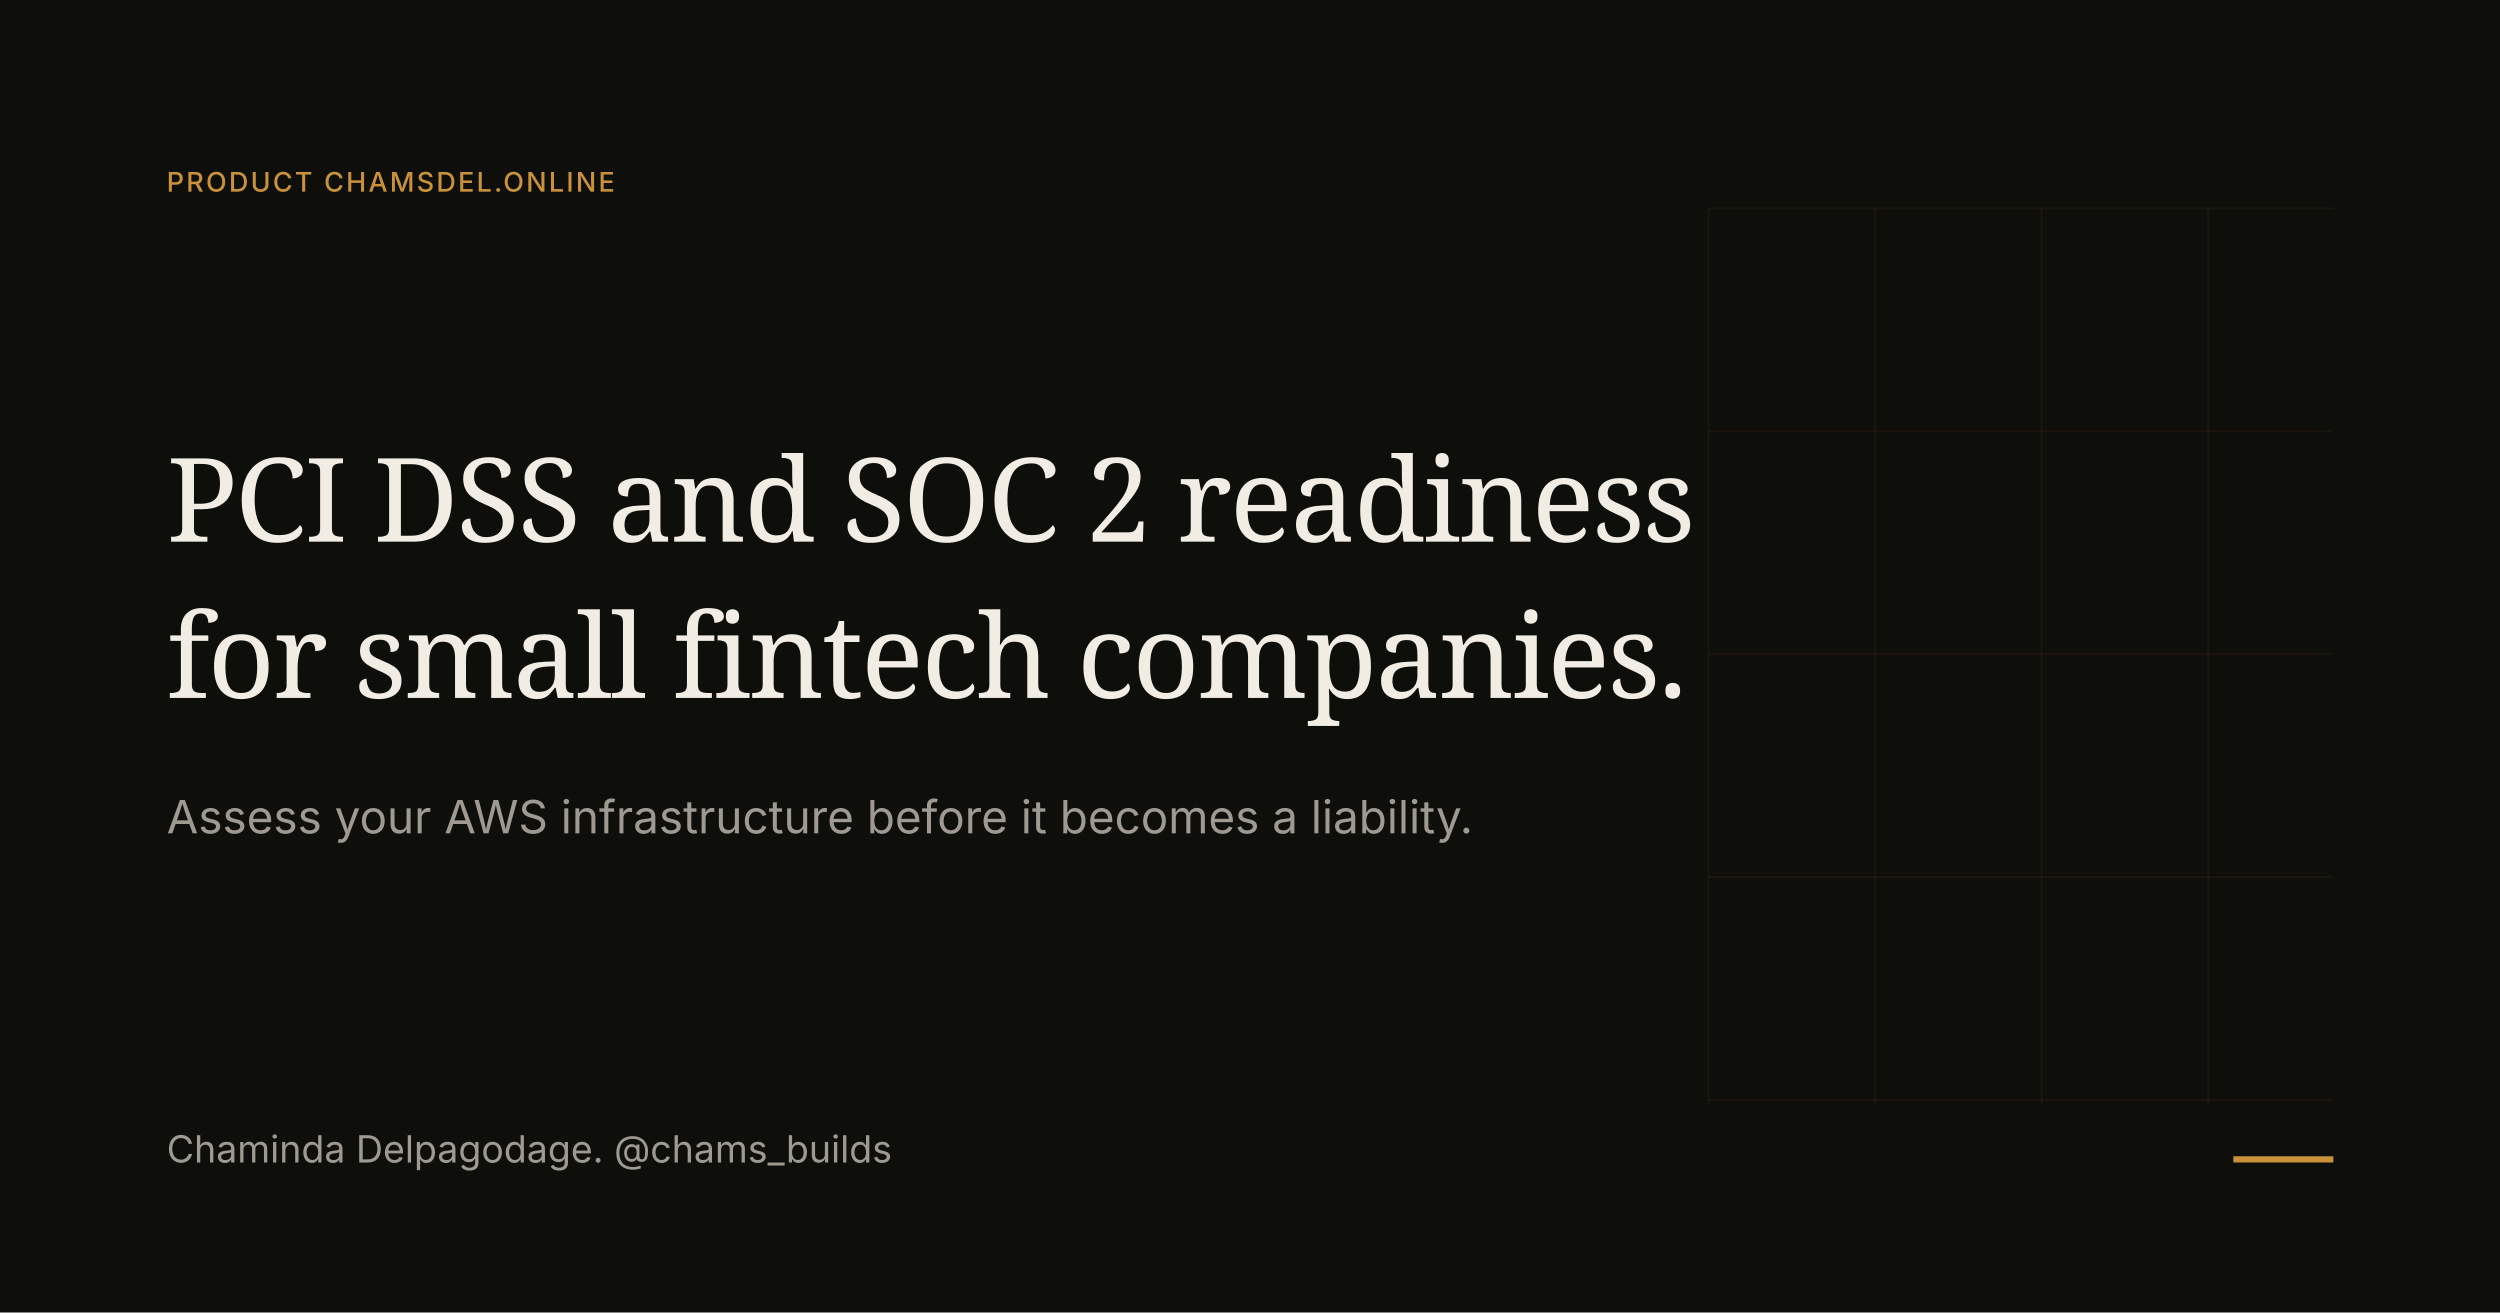
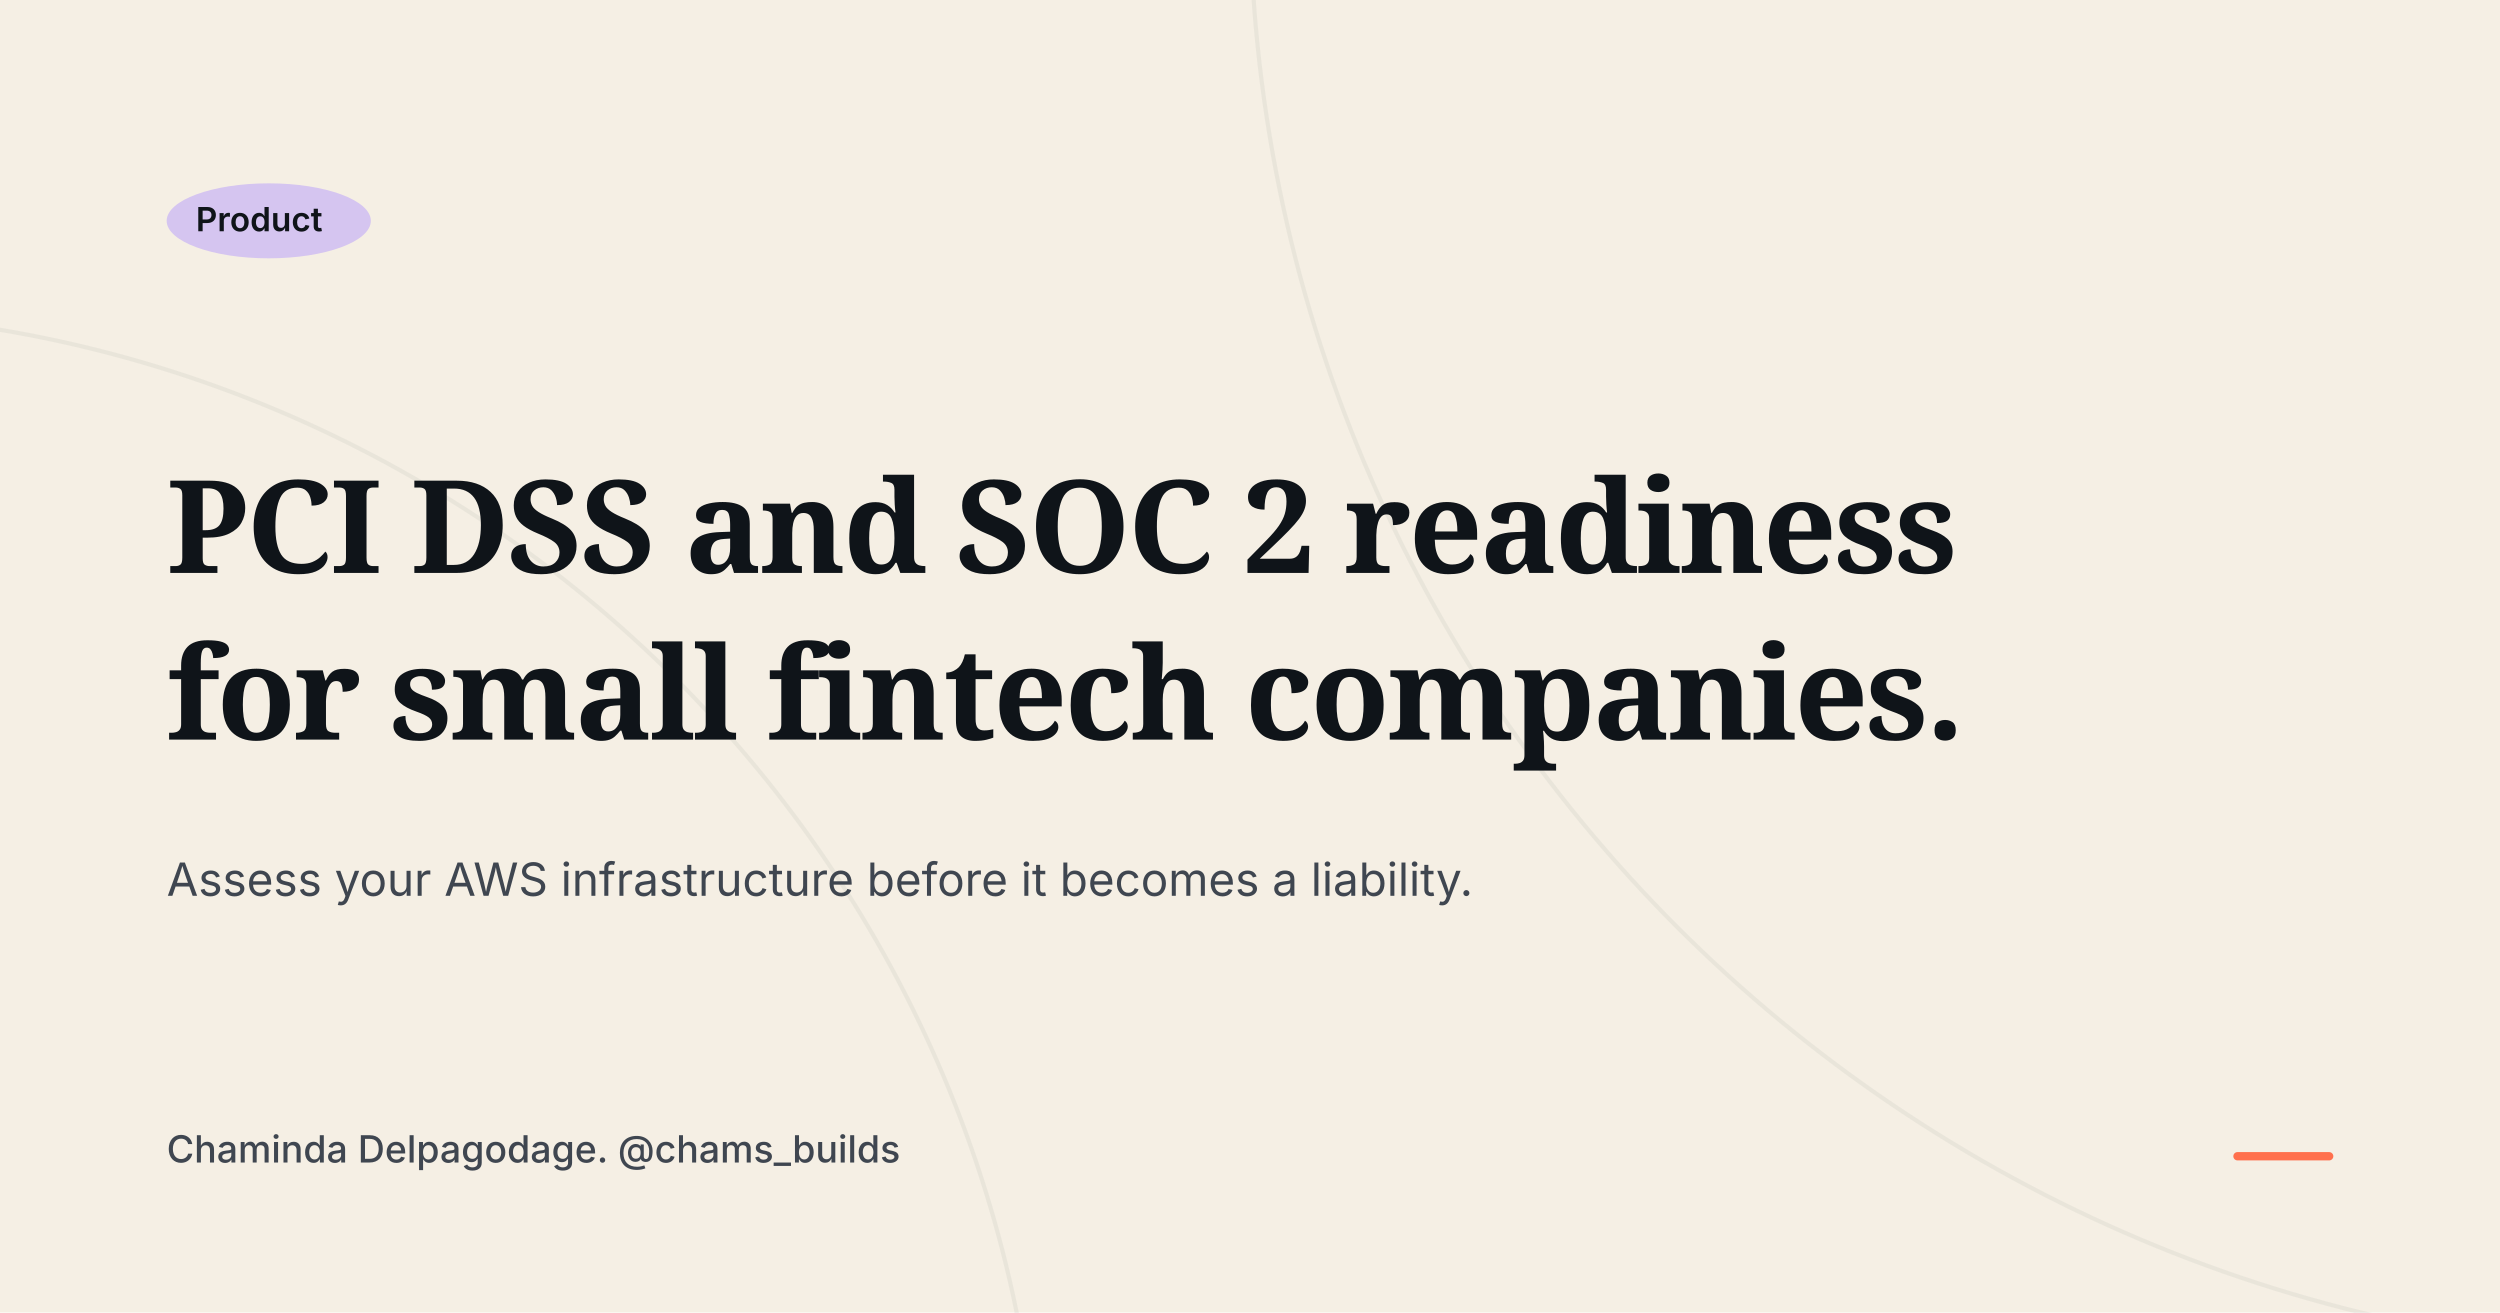
<svg xmlns="http://www.w3.org/2000/svg" width="1200" height="630" viewBox="0 0 1200 630">
  <defs>
    <style>
-       .bg      { fill: #0E0E0B; }
-       .label   { font-family: 'Inter', sans-serif; font-weight: 500; font-size: 13px; fill: #C8913A; letter-spacing: 1.04px; }
-       .headline{ font-family: 'Lora', Georgia, serif; font-weight: 400; font-size: 56px; fill: #F2EDE4; letter-spacing: -1px; }
-       .sub     { font-family: 'Inter', sans-serif; font-weight: 400; font-size: 22px; fill: #9E9A91; }
-       .byline  { font-family: 'Inter', sans-serif; font-weight: 400; font-size: 18px; fill: #9E9A91; }
-       .bar     { fill: #C8913A; }
-       .grid    { stroke: rgba(200,145,58,0.06); stroke-width: 1; fill: none; }
+       .bg      { fill: #F5EFE4; }
+       .pill    { fill: #D5C5F0; }
+       .label   { font-family: 'Inter', sans-serif; font-weight: 600; font-size: 16px; fill: #0F1419; }
+       .headline{ font-family: 'Fraunces', 'Lora', Georgia, serif; font-weight: 600; font-size: 62px; fill: #0F1419; letter-spacing: -1.2px; }
+       .sub     { font-family: 'Inter', sans-serif; font-weight: 400; font-size: 22px; fill: #3F4650; }
+       .byline  { font-family: 'Inter', sans-serif; font-weight: 500; font-size: 18px; fill: #3F4650; }
+       .bar     { fill: #FF704D; }
+       .curve   { stroke: rgba(15,20,25,0.05); stroke-width: 2; fill: none; }
    </style>
  </defs>
  <rect class="bg" width="1200" height="630" />
-   <g class="grid" transform="translate(820,100)">
-     <line x1="0" y1="0" x2="0" y2="430" />
-     <line x1="80" y1="0" x2="80" y2="430" />
-     <line x1="160" y1="0" x2="160" y2="430" />
-     <line x1="240" y1="0" x2="240" y2="430" />
-     <line x1="0" y1="0" x2="300" y2="0" />
-     <line x1="0" y1="107" x2="300" y2="107" />
-     <line x1="0" y1="214" x2="300" y2="214" />
-     <line x1="0" y1="321" x2="300" y2="321" />
-     <line x1="0" y1="428" x2="300" y2="428" />
+   <circle class="curve" cx="1300" cy="-50" r="700" />
+   <circle class="curve" cx="-100" cy="750" r="600" />
+   <g transform="translate(80,88)">
+     <rect class="pill" x="0" y="0" rx="999" ry="999" width="98" height="36" />
+     <text class="label" x="14" y="23">Product</text>
  </g>
-   <text class="label" x="80" y="92">PRODUCT  CHAMSDEL.ONLINE</text>
-   <text class="headline" x="80" y="260">PCI DSS and SOC 2 readiness</text>
-   <text class="headline" x="80" y="335">for small fintech companies.</text>
-   <text class="sub" x="80" y="400">Assess your AWS infrastructure before it becomes a liability.</text>
+   <text class="headline" x="80" y="275">PCI DSS and SOC 2 readiness</text>
+   <text class="headline" x="80" y="355">for small fintech companies.</text>
+   <text class="sub" x="80" y="430">Assess your AWS infrastructure before it becomes a liability.</text>
  <text class="byline" x="80" y="558">Chaminda Delpagodage. @chams_builds</text>
-   <rect class="bar" x="1072" y="555" width="48" height="3" />
+   <rect class="bar" x="1072" y="553" width="48" height="4" rx="2" ry="2" />
</svg>
